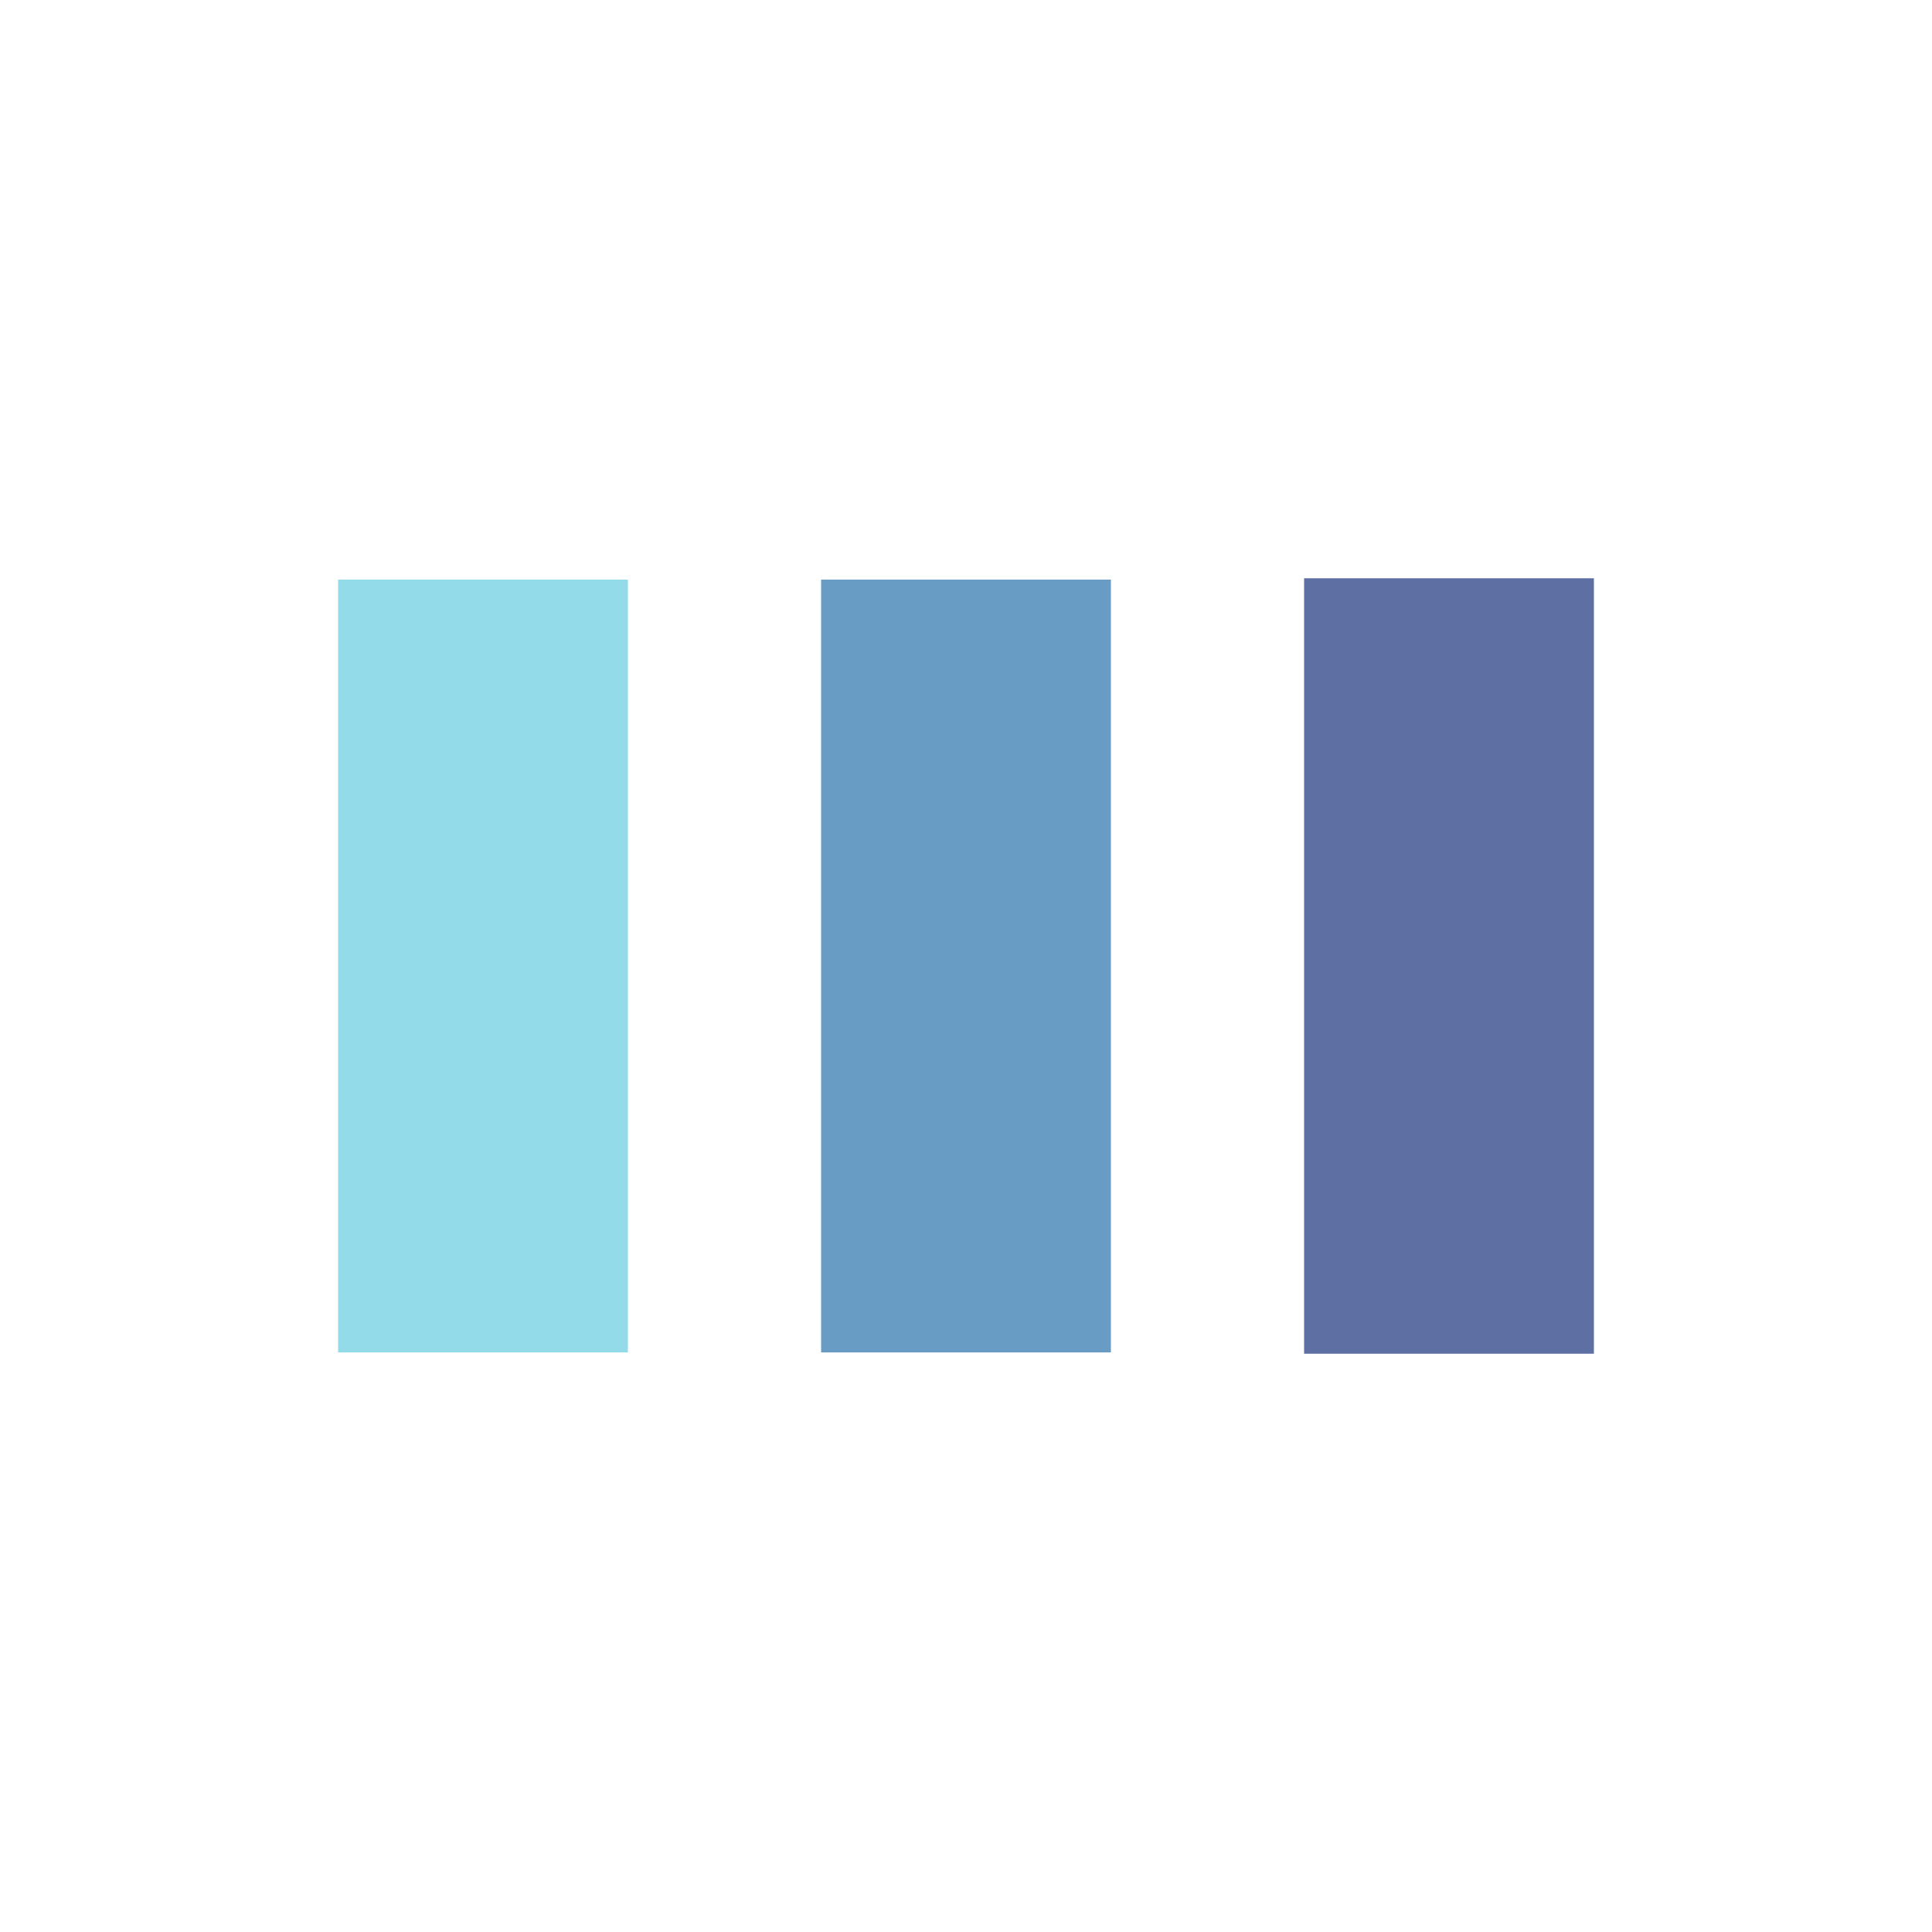
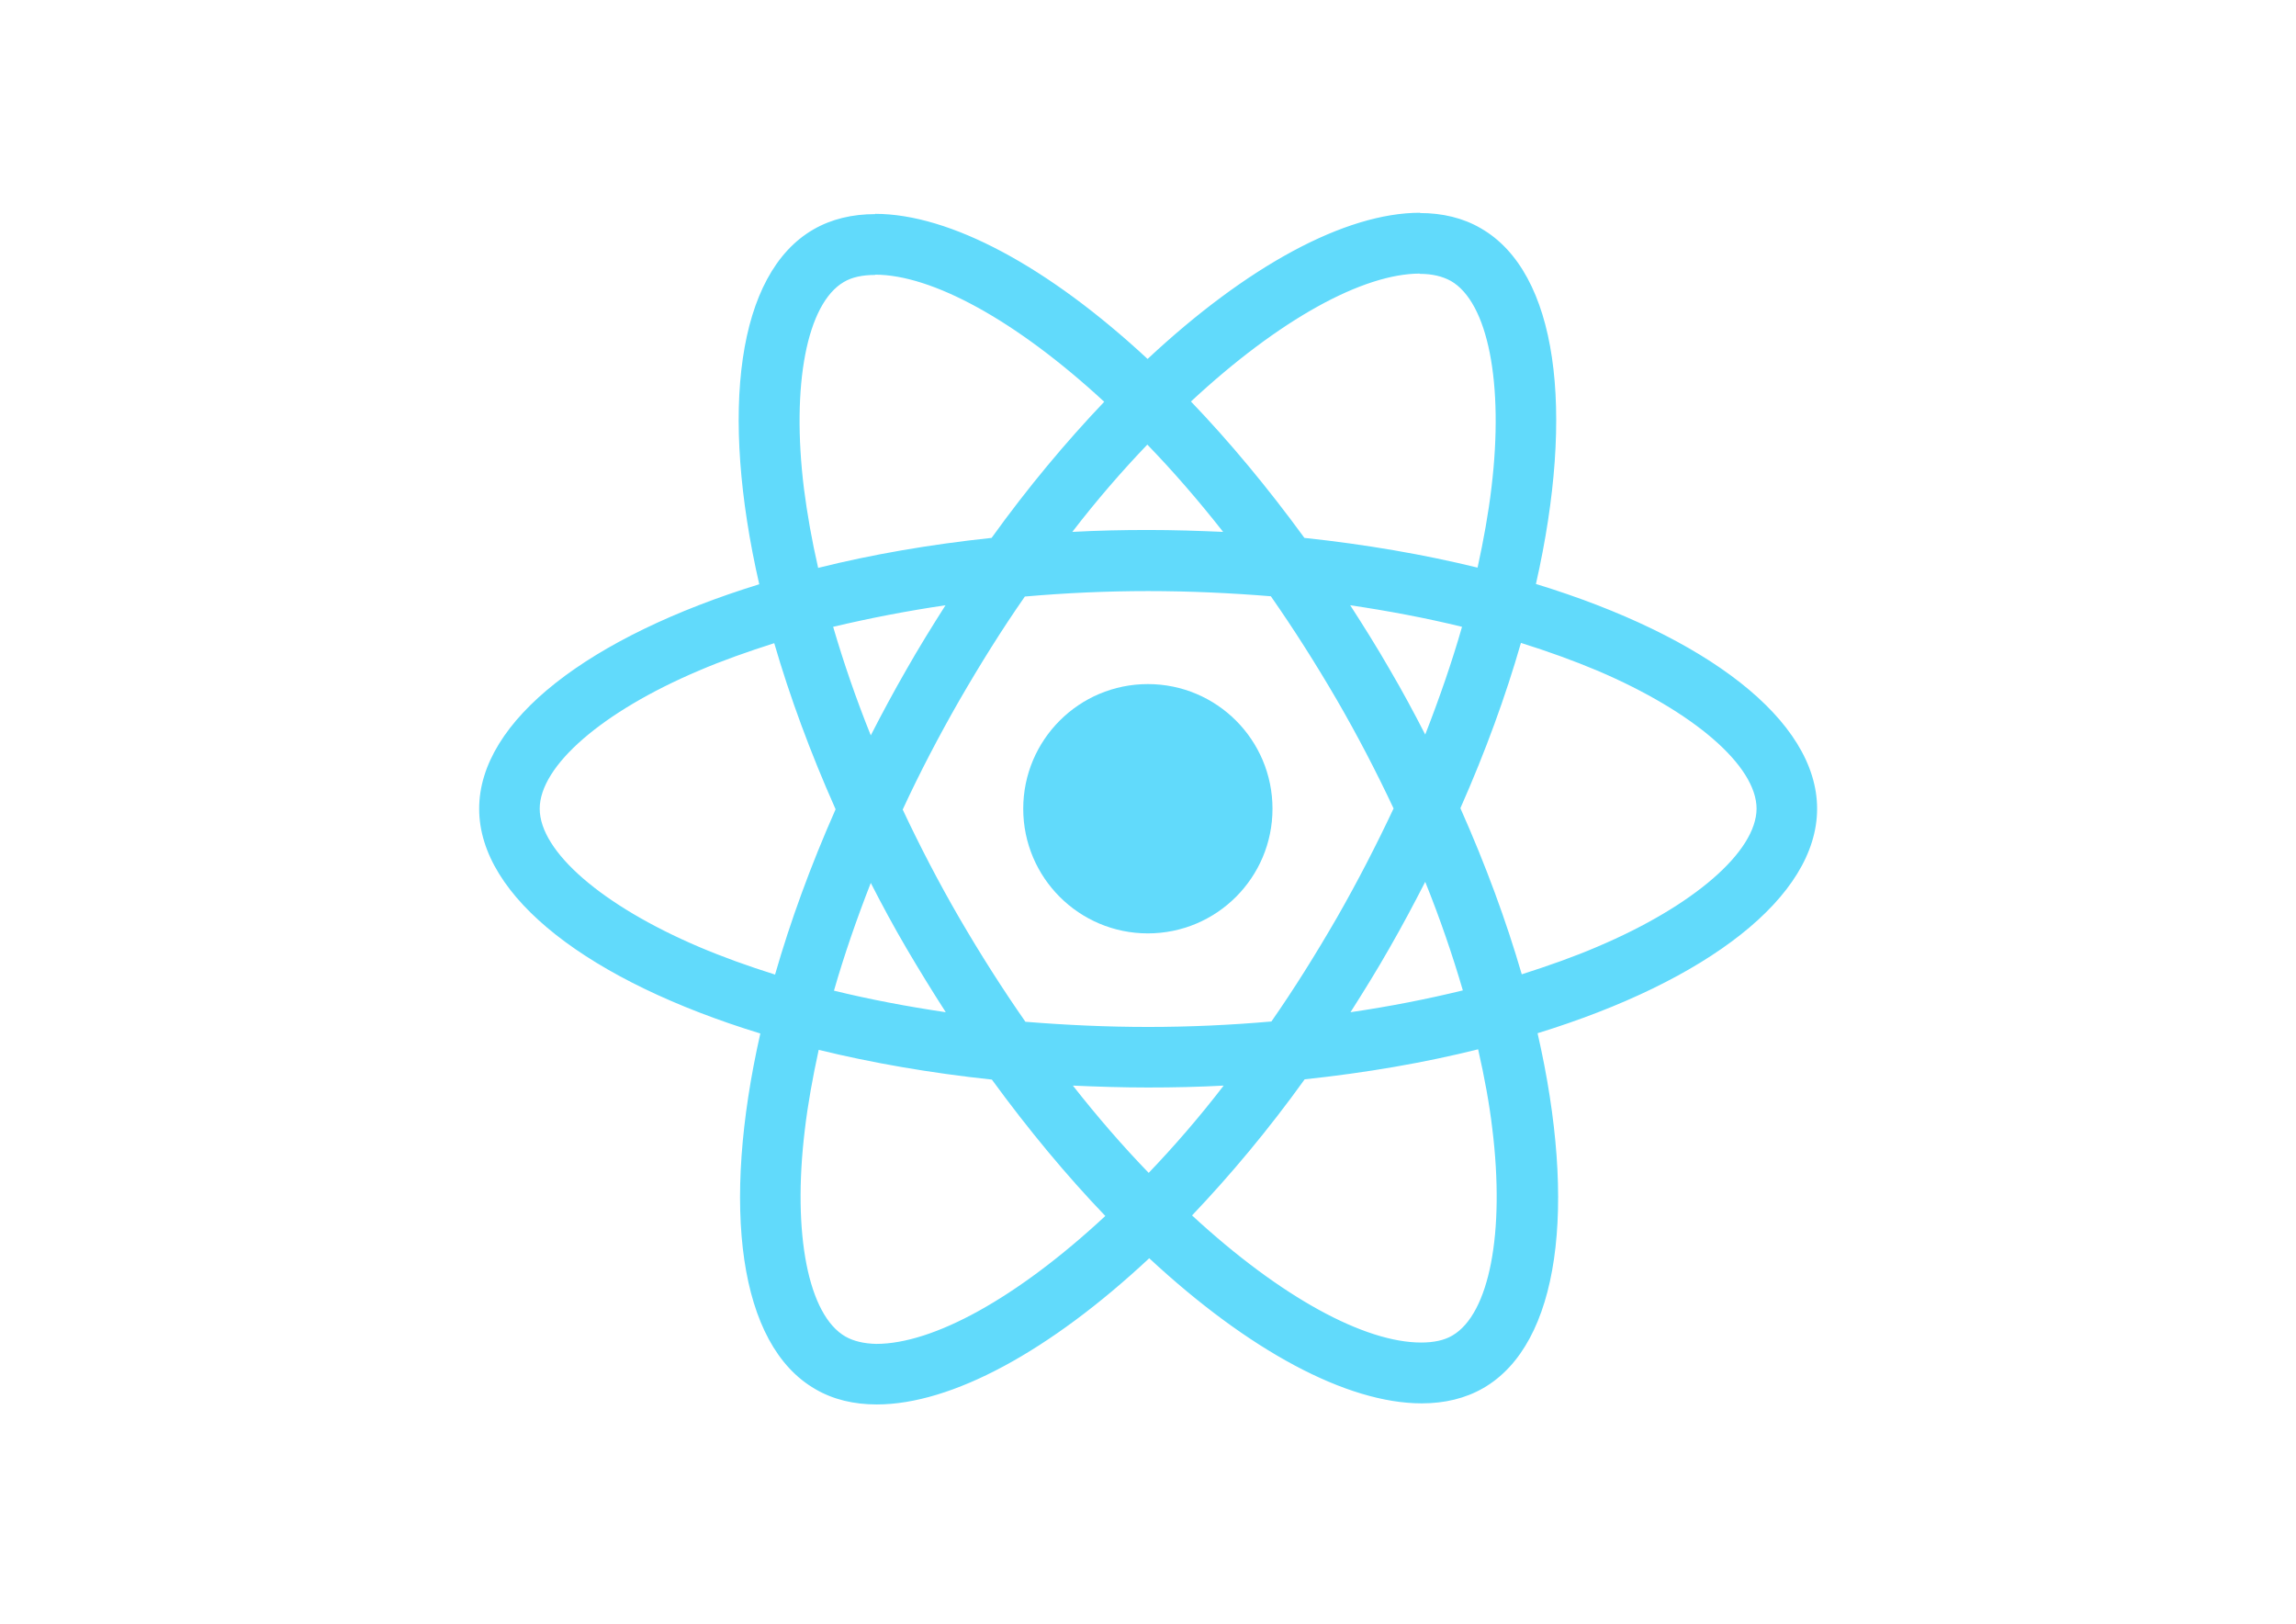
- <svg xmlns="http://www.w3.org/2000/svg" width="149px" height="149px" viewBox="0 0 100 100" preserveAspectRatio="xMidYMid" class="lds-facebook" style="background: none;">
-   <rect ng-attr-x="{{config.x1}}" ng-attr-y="{{config.y}}" ng-attr-width="{{config.width}}" ng-attr-height="{{config.height}}" ng-attr-fill="{{config.c1}}" x="17.5" y="30" width="15" height="40" fill="#93dbe9">
-     <animate attributeName="y" calcMode="spline" values="18;30;30" keyTimes="0;0.5;1" dur="0.5" keySplines="0 0.5 0.5 1;0 0.5 0.5 1" begin="-0.1s" repeatCount="indefinite" />
-     <animate attributeName="height" calcMode="spline" values="64;40;40" keyTimes="0;0.5;1" dur="0.5" keySplines="0 0.5 0.5 1;0 0.5 0.5 1" begin="-0.1s" repeatCount="indefinite" />
-   </rect>
-   <rect ng-attr-x="{{config.x2}}" ng-attr-y="{{config.y}}" ng-attr-width="{{config.width}}" ng-attr-height="{{config.height}}" ng-attr-fill="{{config.c2}}" x="42.5" y="30" width="15" height="40" fill="#689cc5">
-     <animate attributeName="y" calcMode="spline" values="21;30;30" keyTimes="0;0.5;1" dur="0.5" keySplines="0 0.5 0.5 1;0 0.5 0.5 1" begin="-0.05s" repeatCount="indefinite" />
-     <animate attributeName="height" calcMode="spline" values="58;40;40" keyTimes="0;0.5;1" dur="0.5" keySplines="0 0.5 0.5 1;0 0.5 0.5 1" begin="-0.05s" repeatCount="indefinite" />
-   </rect>
-   <rect ng-attr-x="{{config.x3}}" ng-attr-y="{{config.y}}" ng-attr-width="{{config.width}}" ng-attr-height="{{config.height}}" ng-attr-fill="{{config.c3}}" x="67.5" y="29.931" width="15" height="40.138" fill="#5e6fa3">
-     <animate attributeName="y" calcMode="spline" values="24;30;30" keyTimes="0;0.5;1" dur="0.5" keySplines="0 0.5 0.5 1;0 0.5 0.5 1" begin="0s" repeatCount="indefinite" />
-     <animate attributeName="height" calcMode="spline" values="52;40;40" keyTimes="0;0.5;1" dur="0.5" keySplines="0 0.5 0.5 1;0 0.5 0.5 1" begin="0s" repeatCount="indefinite" />
-   </rect>
+ <svg xmlns="http://www.w3.org/2000/svg" viewBox="0 0 841.9 595.3">
+   <g fill="#61DAFB">
+     <path d="M666.3 296.5c0-32.5-40.7-63.3-103.1-82.4 14.4-63.6 8-114.2-20.2-130.4-6.5-3.8-14.1-5.6-22.4-5.6v22.3c4.6 0 8.3.9 11.4 2.6 13.6 7.8 19.5 37.5 14.9 75.7-1.1 9.4-2.9 19.3-5.1 29.4-19.6-4.8-41-8.5-63.5-10.9-13.5-18.5-27.5-35.3-41.6-50 32.6-30.3 63.2-46.9 84-46.9V78c-27.5 0-63.5 19.6-99.9 53.6-36.4-33.8-72.4-53.2-99.9-53.2v22.3c20.7 0 51.4 16.5 84 46.6-14 14.7-28 31.4-41.3 49.9-22.6 2.4-44 6.1-63.6 11-2.3-10-4-19.7-5.2-29-4.7-38.2 1.1-67.9 14.6-75.8 3-1.8 6.9-2.6 11.5-2.6V78.5c-8.4 0-16 1.8-22.6 5.6-28.1 16.2-34.4 66.7-19.9 130.1-62.2 19.2-102.7 49.9-102.7 82.3 0 32.5 40.7 63.3 103.1 82.4-14.4 63.6-8 114.2 20.2 130.4 6.5 3.8 14.1 5.6 22.5 5.6 27.5 0 63.5-19.6 99.9-53.6 36.4 33.8 72.4 53.2 99.9 53.2 8.4 0 16-1.8 22.6-5.6 28.1-16.2 34.4-66.7 19.9-130.1 62-19.1 102.5-49.9 102.5-82.3zm-130.2-66.7c-3.7 12.9-8.3 26.2-13.5 39.5-4.1-8-8.4-16-13.1-24-4.6-8-9.5-15.8-14.4-23.4 14.2 2.1 27.9 4.7 41 7.9zm-45.8 106.5c-7.8 13.5-15.8 26.3-24.1 38.2-14.9 1.3-30 2-45.2 2-15.1 0-30.2-.7-45-1.9-8.3-11.9-16.4-24.6-24.2-38-7.6-13.1-14.5-26.4-20.8-39.8 6.2-13.4 13.2-26.8 20.7-39.9 7.8-13.5 15.8-26.3 24.1-38.2 14.9-1.3 30-2 45.2-2 15.1 0 30.2.7 45 1.9 8.3 11.9 16.4 24.6 24.2 38 7.6 13.1 14.5 26.4 20.8 39.8-6.3 13.4-13.2 26.8-20.7 39.9zm32.3-13c5.4 13.4 10 26.8 13.8 39.8-13.1 3.2-26.9 5.9-41.2 8 4.9-7.7 9.8-15.6 14.4-23.7 4.6-8 8.9-16.1 13-24.1zM421.2 430c-9.3-9.6-18.6-20.3-27.8-32 9 .4 18.2.7 27.5.7 9.4 0 18.7-.2 27.8-.7-9 11.7-18.3 22.4-27.5 32zm-74.4-58.9c-14.2-2.1-27.9-4.7-41-7.9 3.7-12.9 8.3-26.2 13.5-39.5 4.1 8 8.4 16 13.1 24 4.7 8 9.5 15.8 14.4 23.4zM420.7 163c9.3 9.6 18.6 20.3 27.8 32-9-.4-18.2-.7-27.5-.7-9.4 0-18.7.2-27.8.7 9-11.7 18.3-22.4 27.5-32zm-74 58.9c-4.9 7.7-9.8 15.6-14.4 23.7-4.6 8-8.9 16-13 24-5.4-13.4-10-26.8-13.8-39.8 13.1-3.1 26.9-5.8 41.2-7.9zm-90.5 125.2c-35.4-15.1-58.3-34.9-58.3-50.6 0-15.7 22.9-35.6 58.3-50.6 8.6-3.7 18-7 27.7-10.1 5.7 19.6 13.2 40 22.5 60.9-9.2 20.8-16.6 41.1-22.2 60.6-9.9-3.1-19.3-6.5-28-10.2zM310 490c-13.6-7.8-19.5-37.5-14.9-75.7 1.1-9.4 2.9-19.3 5.1-29.4 19.6 4.8 41 8.5 63.5 10.9 13.5 18.5 27.5 35.3 41.6 50-32.6 30.3-63.2 46.9-84 46.9-4.5-.1-8.3-1-11.3-2.7zm237.2-76.2c4.7 38.2-1.1 67.9-14.6 75.8-3 1.8-6.9 2.6-11.5 2.6-20.7 0-51.4-16.5-84-46.6 14-14.7 28-31.4 41.3-49.9 22.6-2.4 44-6.1 63.6-11 2.3 10.1 4.1 19.8 5.2 29.1zm38.5-66.7c-8.6 3.7-18 7-27.7 10.1-5.7-19.6-13.2-40-22.5-60.9 9.2-20.8 16.6-41.1 22.2-60.6 9.9 3.1 19.3 6.5 28.1 10.2 35.4 15.1 58.3 34.9 58.3 50.6-.1 15.7-23 35.6-58.4 50.6zM320.8 78.4z" />
+     <circle cx="420.9" cy="296.5" r="45.7" />
+     <path d="M520.5 78.1z" />
+     <animateTransform attributeType="xml" attributeName="transform" type="rotate" from="0 420.95 297.65" to="360 420.95 297.65" dur="4s" repeatCount="indefinite" />
+   </g>
</svg>
